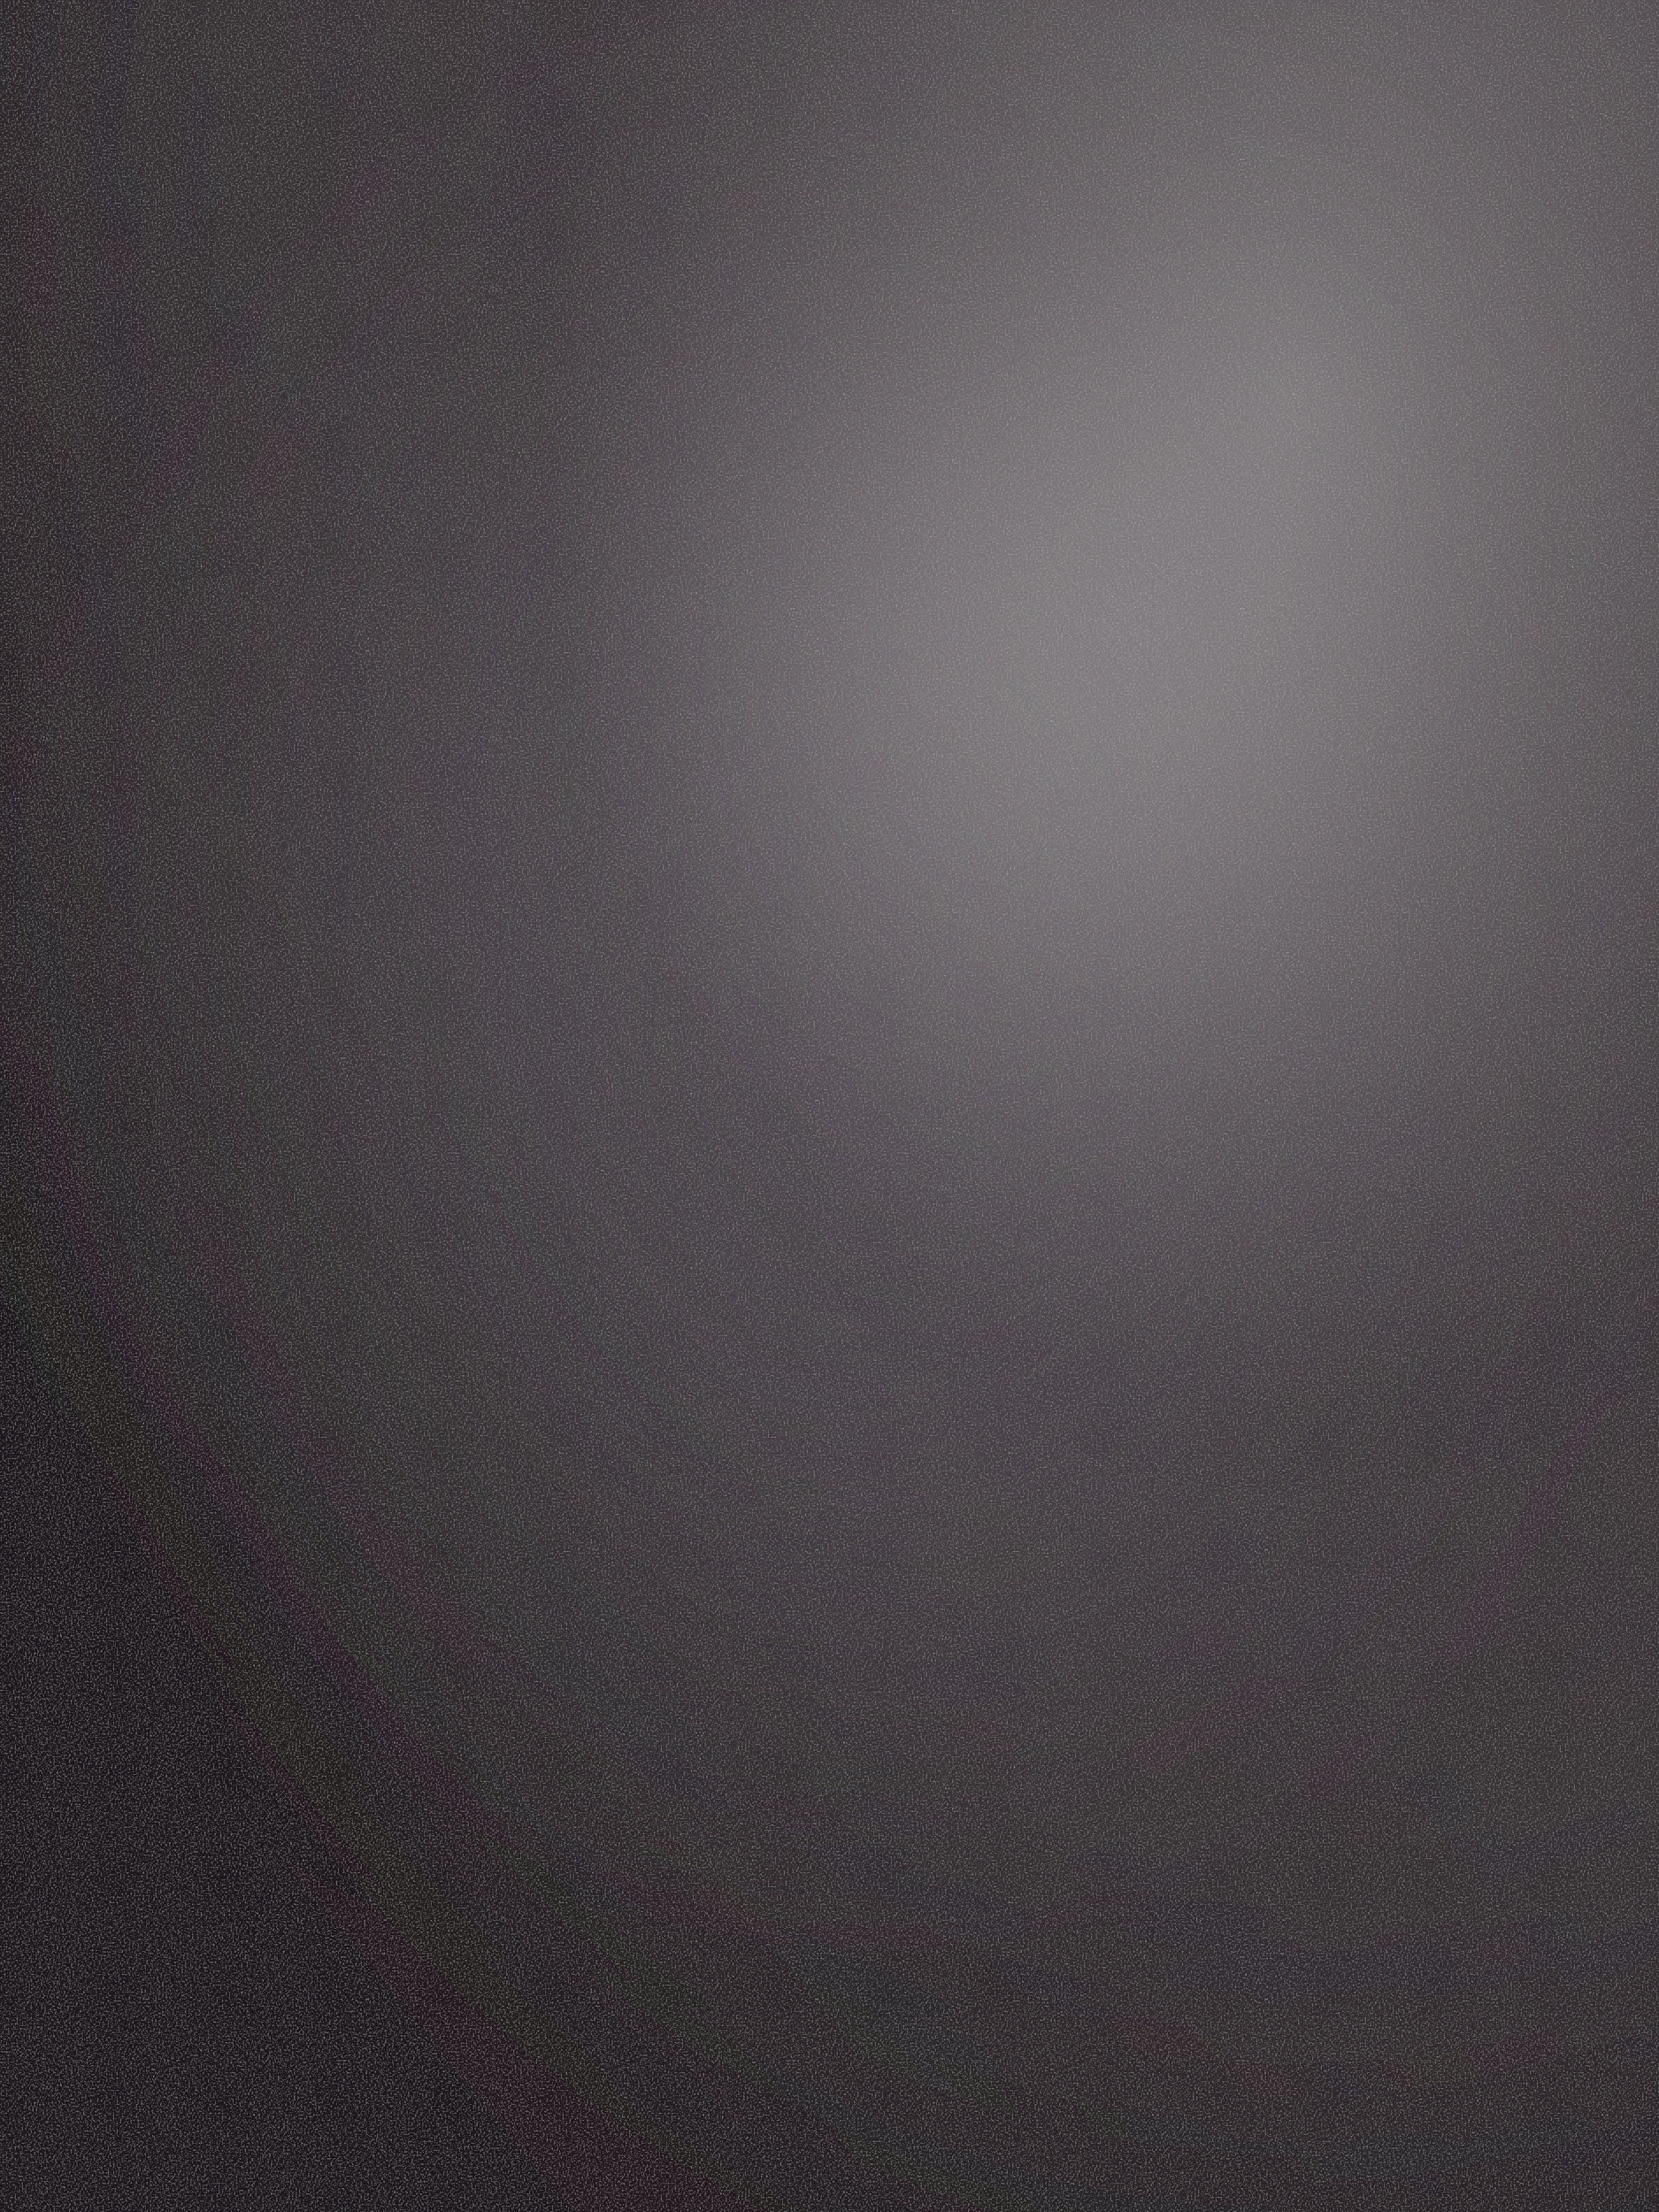
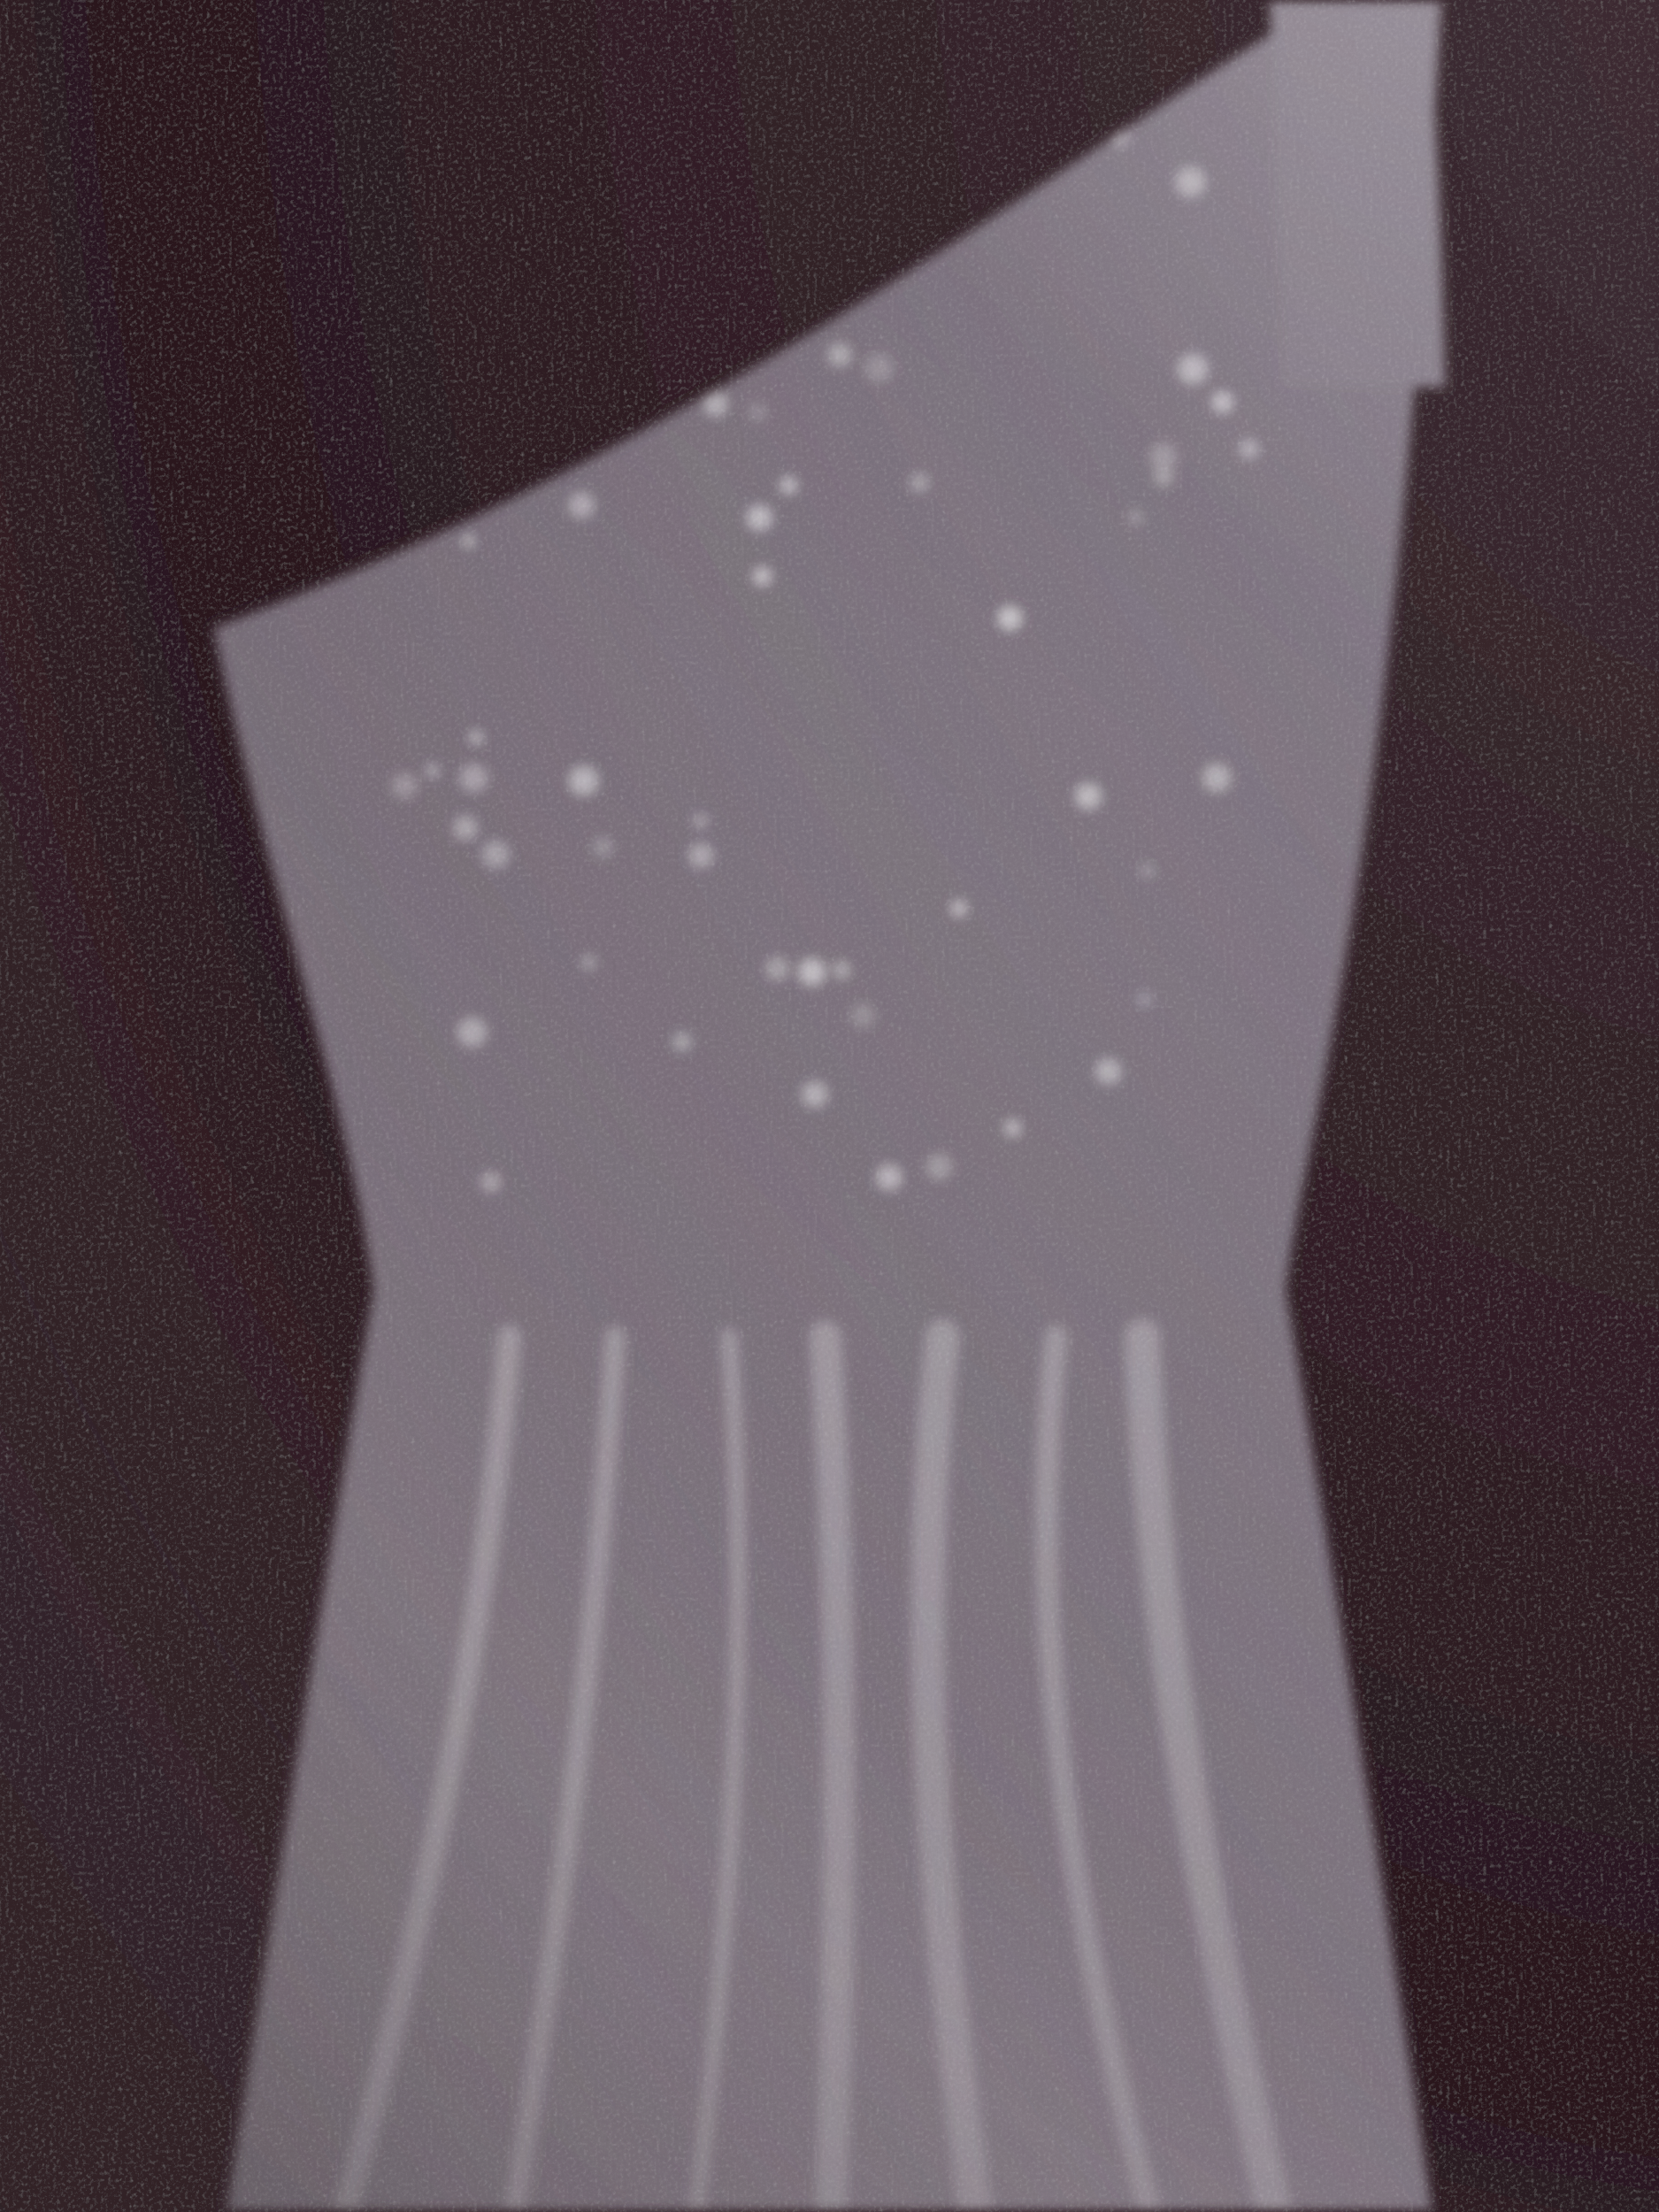
- <svg xmlns="http://www.w3.org/2000/svg" width="1050" height="1400" viewBox="0 0 1050 1400" role="img">
+ <svg xmlns="http://www.w3.org/2000/svg" width="504.0" height="672.0" viewBox="273.0 196.0 504.0 672.0" role="img">
  <defs>
-     <radialGradient id="light" cx="78%" cy="18%" r="88%">
+     <linearGradient id="cloth" x1="0.82" y1="0" x2="0.15" y2="1">
+       <stop offset="0%" stop-color="#6F6472" stop-opacity="1" />
+       <stop offset="46%" stop-color="#6F6472" stop-opacity="0.82" />
+       <stop offset="100%" stop-color="#6F6472" stop-opacity="0.52" />
+     </linearGradient>
+     <linearGradient id="sheen" x1="0.9" y1="0.05" x2="0.35" y2="0.95">
      <stop offset="0%" stop-color="#FFFFFF" stop-opacity="0.34" />
-       <stop offset="52%" stop-color="#FFFFFF" stop-opacity="0.07" />
-       <stop offset="100%" stop-color="#000000" stop-opacity="0.18" />
+       <stop offset="30%" stop-color="#FFFFFF" stop-opacity="0.06" />
+       <stop offset="62%" stop-color="#FFFFFF" stop-opacity="0.16" />
+       <stop offset="100%" stop-color="#000000" stop-opacity="0.22" />
+     </linearGradient>
+     <linearGradient id="sheen-user" gradientUnits="userSpaceOnUse" x1="945.0" y1="70.0" x2="367.5" y2="1330.0">
+       <stop offset="0%" stop-color="#FFFFFF" stop-opacity="0.34" />
+       <stop offset="30%" stop-color="#FFFFFF" stop-opacity="0.06" />
+       <stop offset="62%" stop-color="#FFFFFF" stop-opacity="0.16" />
+       <stop offset="100%" stop-color="#000000" stop-opacity="0.22" />
+     </linearGradient>
+     <linearGradient id="fold" x1="0" y1="0" x2="0" y2="1">
+       <stop offset="0%" stop-color="#FFFFFF" stop-opacity="0.26" />
+       <stop offset="70%" stop-color="#FFFFFF" stop-opacity="0.10" />
+       <stop offset="100%" stop-color="#FFFFFF" stop-opacity="0" />
+     </linearGradient>
+     <radialGradient id="key" cx="80%" cy="10%" r="92%">
+       <stop offset="0%" stop-color="#FFFFFF" stop-opacity="0.13" />
+       <stop offset="55%" stop-color="#FFFFFF" stop-opacity="0.03" />
+       <stop offset="100%" stop-color="#000000" stop-opacity="0.30" />
    </radialGradient>
-     <linearGradient id="fall" x1="1" y1="0" x2="0.1" y2="1">
-       <stop offset="0%" stop-color="#4A4148" stop-opacity="0.92" />
-       <stop offset="100%" stop-color="#4A4148" stop-opacity="0.34" />
-     </linearGradient>
-     <filter id="soft" x="-30%" y="-30%" width="160%" height="160%">
-       <feGaussianBlur stdDeviation="136.5" />
+     <radialGradient id="floor" cx="50%" cy="50%" r="50%">
+       <stop offset="0%" stop-color="#000000" stop-opacity="0.55" />
+       <stop offset="100%" stop-color="#000000" stop-opacity="0" />
+     </radialGradient>
+     <clipPath id="body">
+       <path d="M 712.1 175.0 C 603.6 233.8 510.0 322.0 337.9 386.7 C 352.9 462.0 379.5 532.0 386.4 588.0 C 351.8 793.8 306.7 1087.8 282.5 1323.0 Q 525.0 1372.0 767.5 1323.0 C 743.3 1087.8 698.3 793.8 663.6 588.0 C 670.5 532.0 697.1 462.0 712.1 175.0 Z" />
+     </clipPath>
+     <filter id="soften" x="-10%" y="-10%" width="120%" height="120%">
+       <feGaussianBlur stdDeviation="1.68" />
    </filter>
    <filter id="grain" x="0" y="0" width="100%" height="100%">
-       <feTurbulence type="fractalNoise" baseFrequency="0.9" numOctaves="3" seed="182" result="n" />
+       <feTurbulence type="fractalNoise" baseFrequency="0.9" numOctaves="3" seed="183" result="n" />
      <feColorMatrix type="saturate" values="0" in="n" result="g" />
      <feComponentTransfer in="g" result="gt">
-         <feFuncA type="linear" slope="0.5" />
+         <feFuncA type="linear" slope="0.18" />
      </feComponentTransfer>
      <feBlend in="SourceGraphic" in2="gt" mode="overlay" />
    </filter>
  </defs>
  <g filter="url(#grain)">
-     <rect width="1050" height="1400" fill="#1C1418" />
-     <rect width="1050" height="1400" fill="url(#fall)" opacity="0.55" />
-     <g filter="url(#soft)">
-       <ellipse cx="546" cy="616" rx="326" ry="417" fill="#4A4148" opacity="0.85" />
-       <ellipse cx="683" cy="424" rx="163" ry="142" fill="#FFFFFF" opacity="0.26" />
-       <ellipse cx="344" cy="824" rx="228" ry="167" fill="#000000" opacity="0.2" />
+     <rect x="0" y="0" width="1050" height="1400" fill="#231017" />
+     <ellipse cx="525.0" cy="1351.0" rx="582.1" ry="44.8" fill="url(#floor)" />
+     <g filter="url(#soften)">
+       <path d="M 391.6 1253.0 C 246.1 1309.0 197.6 1339.8 258.2 1359.4 C 343.1 1373.4 452.2 1365.0 525.0 1348.2 Z" fill="#6F6472" opacity="0.55" />
+       <path d="M 712.1 175.0 C 603.6 233.8 510.0 322.0 337.9 386.7 C 352.9 462.0 379.5 532.0 386.4 588.0 C 351.8 793.8 306.7 1087.8 282.5 1323.0 Q 525.0 1372.0 767.5 1323.0 C 743.3 1087.8 698.3 793.8 663.6 588.0 C 670.5 532.0 697.1 462.0 712.1 175.0 Z" fill="url(#cloth)" />
+       <g clip-path="url(#body)">
+         <path d="M 427.8 602.0 C 407.9 837.9 332.3 953.4 312.4 1203.3" fill="none" stroke="url(#fold)" stroke-width="7.0" stroke-linecap="round" />
+         <path d="M 459.9 602.0 C 445.4 837.9 397.2 997.1 382.7 1247.0" fill="none" stroke="url(#fold)" stroke-width="6.1" stroke-linecap="round" />
+         <path d="M 494.5 602.0 C 511.7 837.9 440.9 1033.9 458.2 1283.8" fill="none" stroke="url(#fold)" stroke-width="4.6" stroke-linecap="round" />
+         <path d="M 523.7 602.0 C 538.9 837.9 506.8 1036.7 522.1 1286.6" fill="none" stroke="url(#fold)" stroke-width="9.3" stroke-linecap="round" />
+         <path d="M 559.3 602.0 C 534.3 837.9 624.9 1034.1 600.0 1284.0" fill="none" stroke="url(#fold)" stroke-width="10.0" stroke-linecap="round" />
+         <path d="M 593.8 602.0 C 570.4 837.9 699.0 988.2 675.6 1238.1" fill="none" stroke="url(#fold)" stroke-width="6.5" stroke-linecap="round" />
+         <path d="M 620.0 602.0 C 628.4 837.9 724.4 1031.7 732.8 1281.6" fill="none" stroke="url(#fold)" stroke-width="10.4" stroke-linecap="round" />
+         <circle cx="423.6" cy="455.6" r="4.07" fill="#FFFFFF" opacity="0.34" />
+         <circle cx="486.0" cy="455.9" r="3.62" fill="#FFFFFF" opacity="0.38" />
+         <circle cx="552.4" cy="342.6" r="2.75" fill="#FFFFFF" opacity="0.33" />
+         <circle cx="635.4" cy="308.1" r="4.41" fill="#FFFFFF" opacity="0.45" />
+         <circle cx="395.9" cy="434.7" r="3.71" fill="#FFFFFF" opacity="0.26" />
+         <circle cx="480.2" cy="512.5" r="2.59" fill="#FFFFFF" opacity="0.38" />
+         <circle cx="521.7" cy="253.5" r="1.98" fill="#FFFFFF" opacity="0.52" />
+         <circle cx="613.6" cy="220.3" r="4.27" fill="#FFFFFF" opacity="0.40" />
+         <circle cx="417.6" cy="420.1" r="1.86" fill="#FFFFFF" opacity="0.53" />
+         <circle cx="580.7" cy="538.7" r="2.42" fill="#FFFFFF" opacity="0.49" />
+         <circle cx="620.7" cy="499.6" r="2.37" fill="#FFFFFF" opacity="0.23" />
+         <circle cx="416.4" cy="509.6" r="4.38" fill="#FFFFFF" opacity="0.39" />
+         <circle cx="613.2" cy="237.7" r="2.62" fill="#FFFFFF" opacity="0.36" />
+         <circle cx="652.5" cy="332.4" r="2.87" fill="#FFFFFF" opacity="0.39" />
+         <circle cx="626.5" cy="340.8" r="2.65" fill="#FFFFFF" opacity="0.34" />
+         <circle cx="465.5" cy="278.4" r="2.48" fill="#FFFFFF" opacity="0.56" />
+         <circle cx="451.9" cy="488.4" r="2.29" fill="#FFFFFF" opacity="0.29" />
+         <circle cx="528.1" cy="303.8" r="3.30" fill="#FFFFFF" opacity="0.40" />
+         <circle cx="503.7" cy="353.3" r="3.73" fill="#FFFFFF" opacity="0.50" />
+         <circle cx="415.4" cy="360.4" r="1.81" fill="#FFFFFF" opacity="0.51" />
+         <circle cx="558.3" cy="550.5" r="3.89" fill="#FFFFFF" opacity="0.28" />
+         <circle cx="577.7" cy="248.5" r="3.51" fill="#FFFFFF" opacity="0.28" />
+         <circle cx="416.9" cy="432.4" r="4.12" fill="#FFFFFF" opacity="0.34" />
+         <circle cx="543.1" cy="553.7" r="3.70" fill="#FFFFFF" opacity="0.46" />
+         <circle cx="450.3" cy="433.2" r="4.35" fill="#FFFFFF" opacity="0.46" />
+         <circle cx="404.4" cy="430.2" r="1.84" fill="#FFFFFF" opacity="0.44" />
+         <circle cx="509.1" cy="490.3" r="3.49" fill="#FFFFFF" opacity="0.33" />
+         <circle cx="644.4" cy="318.2" r="3.06" fill="#FFFFFF" opacity="0.51" />
+         <circle cx="490.4" cy="318.8" r="3.54" fill="#FFFFFF" opacity="0.43" />
+         <circle cx="397.3" cy="353.3" r="4.26" fill="#FFFFFF" opacity="0.39" />
+         <circle cx="579.8" cy="383.8" r="3.51" fill="#FFFFFF" opacity="0.57" />
+         <circle cx="667.8" cy="243.8" r="2.80" fill="#FFFFFF" opacity="0.28" />
+         <circle cx="528.7" cy="490.7" r="2.44" fill="#FFFFFF" opacity="0.41" />
+         <circle cx="543.3" cy="231.2" r="3.35" fill="#FFFFFF" opacity="0.33" />
+         <circle cx="466.5" cy="227.5" r="3.28" fill="#FFFFFF" opacity="0.43" />
+         <circle cx="603.6" cy="437.9" r="3.80" fill="#FFFFFF" opacity="0.49" />
+         <circle cx="519.7" cy="491.3" r="3.95" fill="#FFFFFF" opacity="0.52" />
+         <circle cx="520.5" cy="528.5" r="3.74" fill="#FFFFFF" opacity="0.43" />
+         <circle cx="503.2" cy="321.2" r="2.90" fill="#FFFFFF" opacity="0.18" />
+         <circle cx="456.2" cy="453.3" r="3.03" fill="#FFFFFF" opacity="0.23" />
+         <circle cx="421.2" cy="204.9" r="2.83" fill="#FFFFFF" opacity="0.39" />
+         <circle cx="449.7" cy="349.5" r="3.83" fill="#FFFFFF" opacity="0.39" />
+         <circle cx="540.1" cy="307.8" r="4.29" fill="#FFFFFF" opacity="0.21" />
+         <circle cx="504.6" cy="371.1" r="2.61" fill="#FFFFFF" opacity="0.56" />
+         <circle cx="422.1" cy="555.1" r="2.93" fill="#FFFFFF" opacity="0.36" />
+         <circle cx="485.8" cy="445.4" r="2.14" fill="#FFFFFF" opacity="0.34" />
+         <circle cx="400.9" cy="256.4" r="3.91" fill="#FFFFFF" opacity="0.25" />
+         <circle cx="512.6" cy="343.5" r="2.44" fill="#FFFFFF" opacity="0.53" />
+         <circle cx="618.0" cy="353.2" r="1.71" fill="#FFFFFF" opacity="0.36" />
+         <circle cx="414.4" cy="447.5" r="3.57" fill="#FFFFFF" opacity="0.37" />
+         <circle cx="627.8" cy="204.7" r="1.76" fill="#FFFFFF" opacity="0.20" />
+         <circle cx="609.7" cy="521.5" r="3.78" fill="#FFFFFF" opacity="0.42" />
+         <circle cx="621.5" cy="460.5" r="1.94" fill="#FFFFFF" opacity="0.28" />
+         <circle cx="626.4" cy="334.7" r="3.94" fill="#FFFFFF" opacity="0.26" />
+         <circle cx="564.3" cy="472.0" r="2.24" fill="#FFFFFF" opacity="0.55" />
+         <circle cx="423.3" cy="212.8" r="1.97" fill="#FFFFFF" opacity="0.18" />
+         <circle cx="634.7" cy="251.3" r="4.40" fill="#FFFFFF" opacity="0.41" />
+         <circle cx="389.7" cy="361.7" r="1.71" fill="#FFFFFF" opacity="0.21" />
+         <circle cx="642.6" cy="432.3" r="4.11" fill="#FFFFFF" opacity="0.41" />
+         <circle cx="535.1" cy="504.6" r="3.60" fill="#FFFFFF" opacity="0.21" />
+         <rect x="0" y="0" width="1050" height="1400" fill="url(#sheen)" />
+       </g>
+       <path d="M 712.1 313.6 C 708.0 147.3 698.4 133.4 685.9 105.7 L 644.3 105.7 C 656.8 133.4 658.1 147.3 662.2 313.6 Z" fill="#6F6472" />
+       <path d="M 712.1 313.6 C 708.0 147.3 698.4 133.4 685.9 105.7 L 644.3 105.7 C 656.8 133.4 658.1 147.3 662.2 313.6 Z" fill="url(#sheen-user)" />
    </g>
-     <rect width="1050" height="1400" fill="url(#light)" />
+     <rect x="0" y="0" width="1050" height="1400" fill="url(#key)" />
  </g>
</svg>
